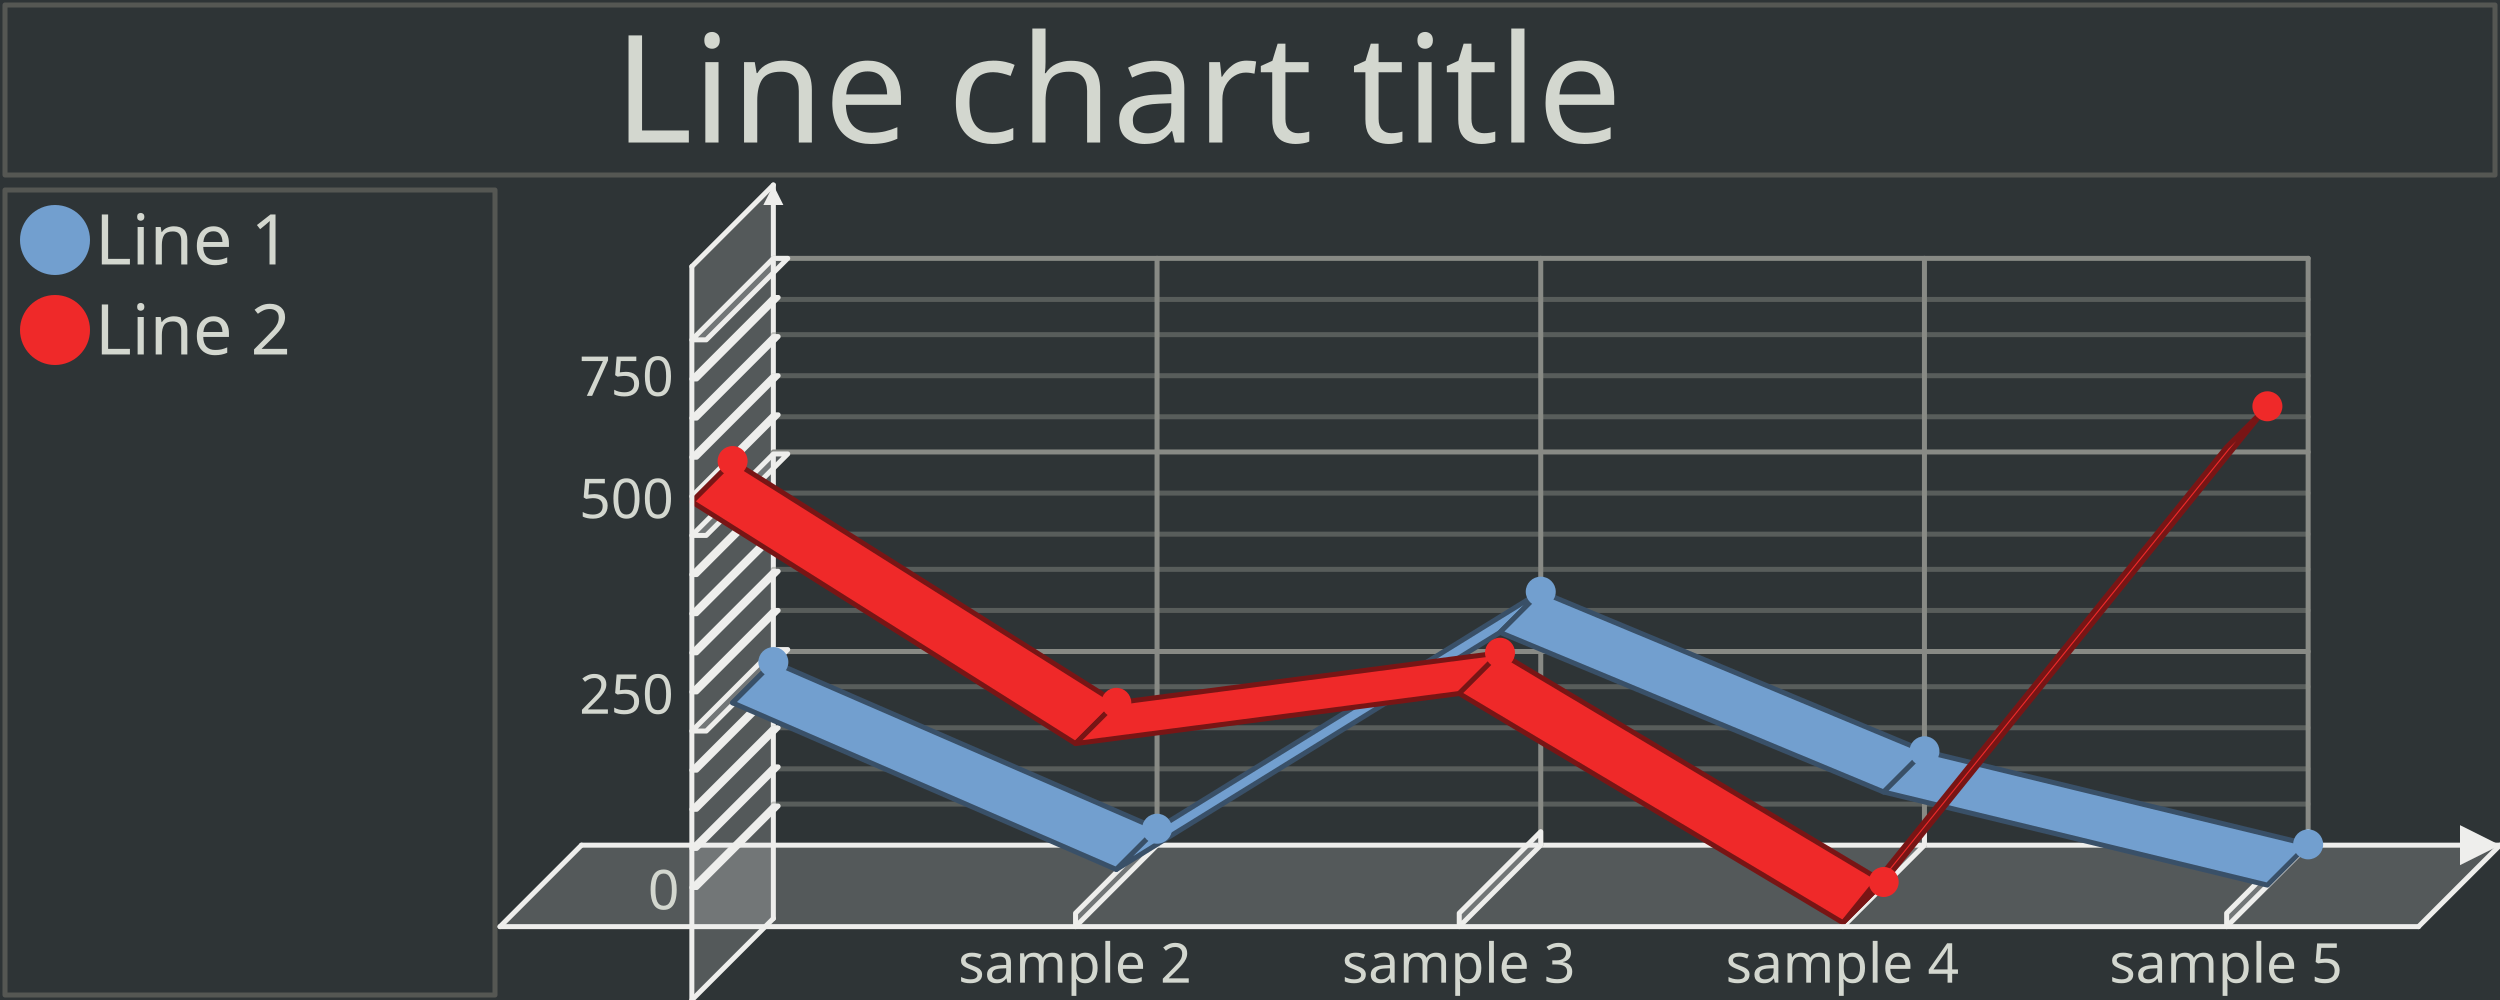
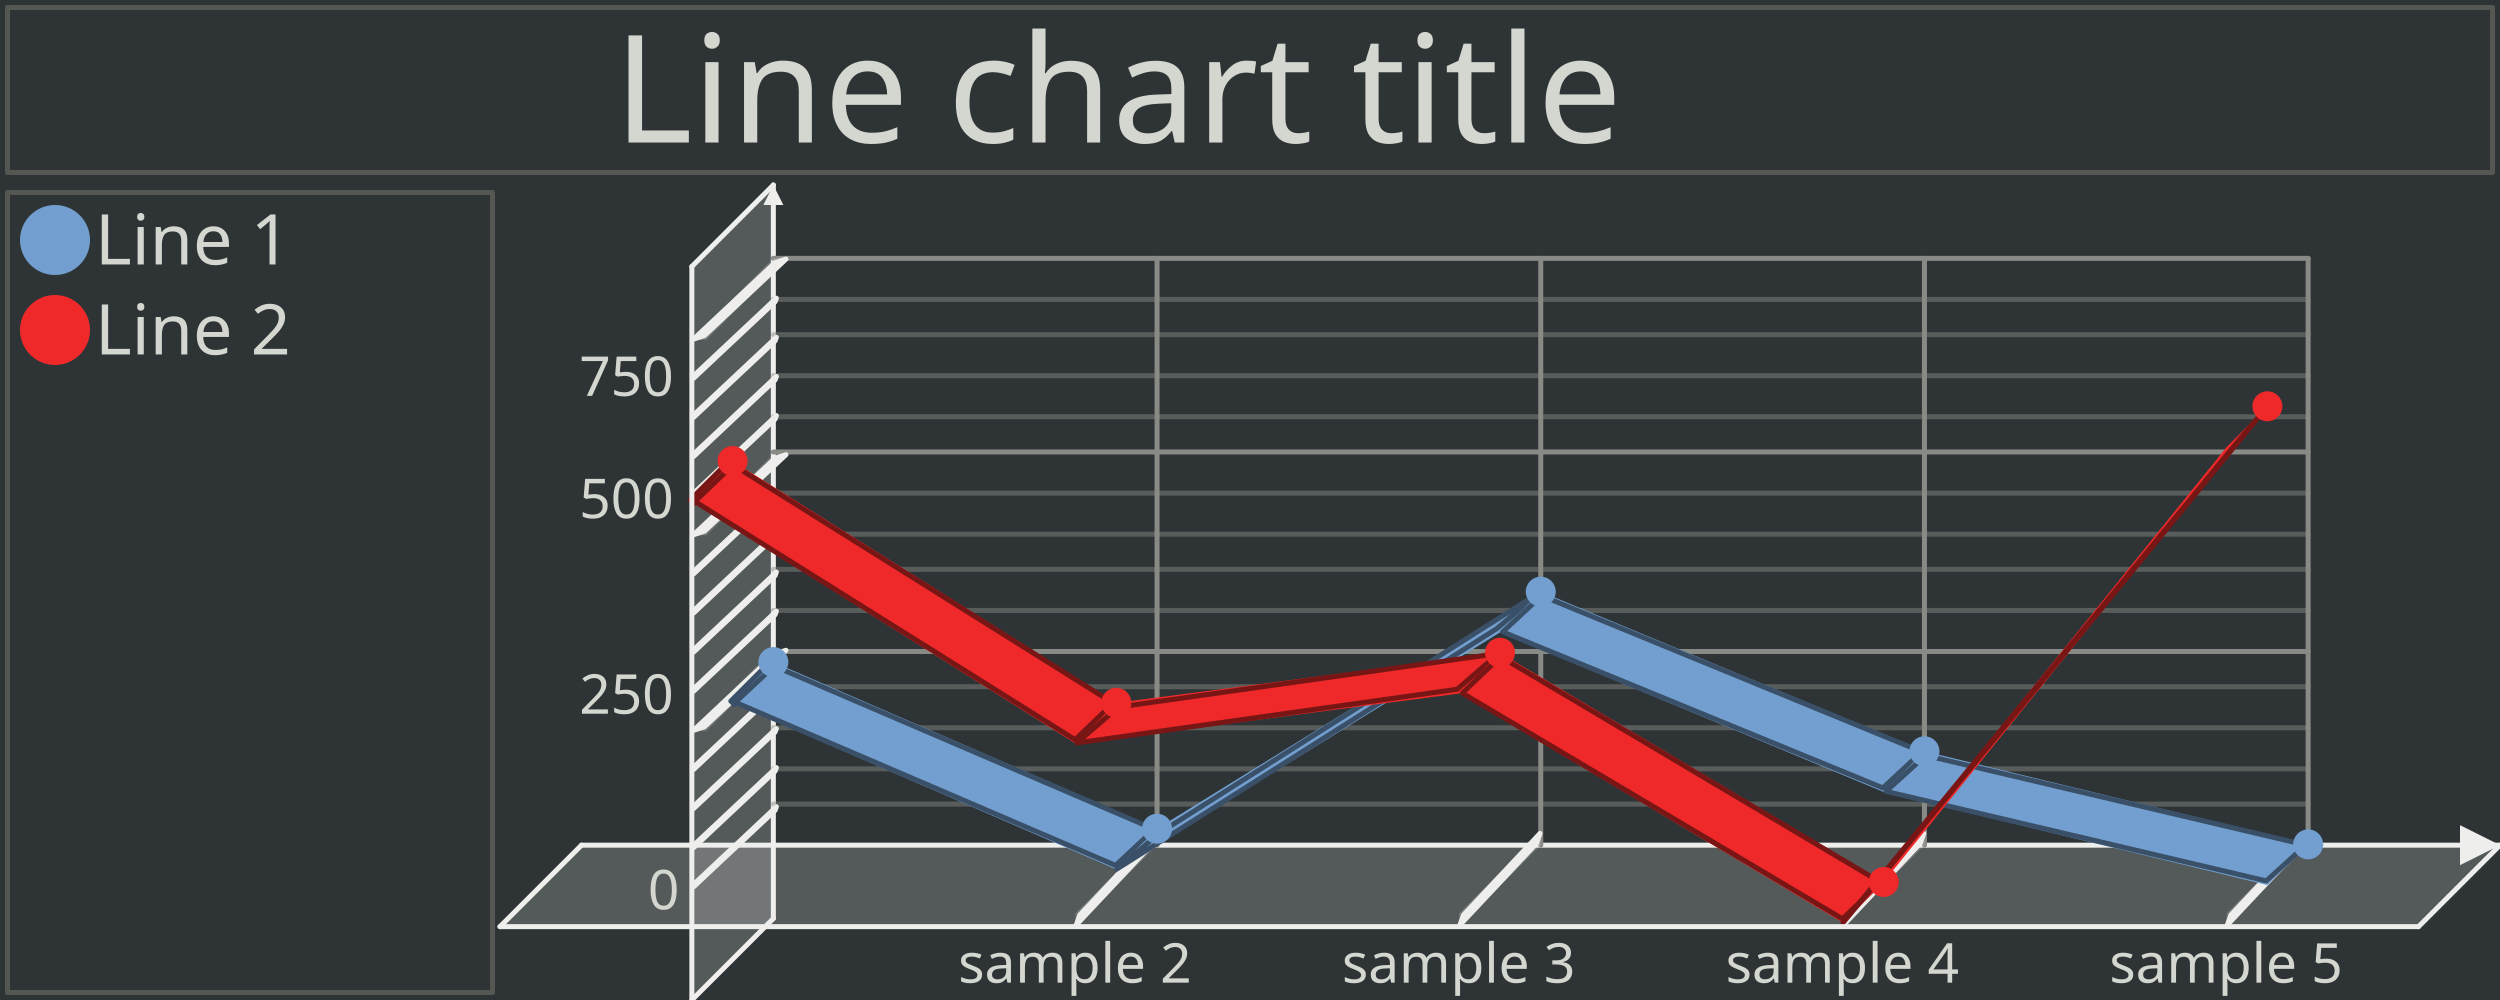
<svg xmlns="http://www.w3.org/2000/svg" width="500" height="200" version="1.0" id="ezcGraph">
  <defs />
  <g id="ezcGraphChart" color-rendering="optimizeQuality" shape-rendering="geometricPrecision" text-rendering="optimizeLegibility">
    <path d=" M 0,200 L 0,0 L 500,0 L 500,200 L 0,200 z " style="fill: #2e3436; fill-opacity: 1.00; stroke: none;" id="ezcGraphPolygon_1" />
    <path d=" M 1,35 L 1,1 L 499,1 L 499,35 L 1,35 z " style="fill: #000000; fill-opacity: 0.00; stroke: none;" id="ezcGraphPolygon_2" />
-     <path d=" M 1,35 L 1,1 L 499,1 L 499,35 L 1,35 z " style="fill: none; stroke: #555753; stroke-width: 1; stroke-opacity: 1.00; stroke-linecap: round; stroke-linejoin: round;" id="ezcGraphPolygon_3" />
+     <path d=" M 1.5,1.5 L 498.5,1.5 L 498.5,34.5 L 1.5,34.5 L 1.5,1.5 z " style="fill: none; stroke: #555753; stroke-width: 1; stroke-opacity: 1.00; stroke-linecap: round; stroke-linejoin: round;" id="ezcGraphPolygon_3" />
    <path d=" M 1,199 L 1,38 L 99,38 L 99,199 L 1,199 z " style="fill: #000000; fill-opacity: 0.00; stroke: none;" id="ezcGraphPolygon_5" />
-     <path d=" M 1,199 L 1,38 L 99,38 L 99,199 L 1,199 z " style="fill: none; stroke: #555753; stroke-width: 1; stroke-opacity: 1.00; stroke-linecap: round; stroke-linejoin: round;" id="ezcGraphPolygon_6" />
+     <path d=" M 1.5,38.5 L 98.5,38.5 L 98.5,198.5 L 1.5,198.5 L 1.5,38.5 z " style="fill: none; stroke: #555753; stroke-width: 1; stroke-opacity: 1.00; stroke-linecap: round; stroke-linejoin: round;" id="ezcGraphPolygon_6" />
    <ellipse cx="11" cy="48" rx="7" ry="7" style="fill: #729fcf; fill-opacity: 1.00; stroke: none;" id="ezcGraphCircle_7" />
    <ellipse cx="11" cy="66" rx="7" ry="7" style="fill: #ef2929; fill-opacity: 1.00; stroke: none;" id="ezcGraphCircle_9" />
    <path d=" M 100,185.33 L 116.3,169.03 L 500,169.03 L 483.7,185.33 L 100,185.33 z " style="fill: #eeeeec; fill-opacity: 0.20; stroke: none;" id="ezcGraphPolygon_11" />
    <path d=" M 116.3,169.03 L 500,169.03" style="fill: none; stroke: #eeeeec; stroke-width: 1; stroke-opacity: 1.00; stroke-linecap: round; stroke-linejoin: round;" id="ezcGraphLine_12" />
    <path d=" M 492,173.03 L 500,169.03 L 492,165.03 L 492,173.03 z " style="fill: #eeeeec; fill-opacity: 1.00; stroke: none;" id="ezcGraphPolygon_13" />
    <path d=" M 138.37,200 L 154.67,183.7 L 154.67,37 L 138.37,53.3 L 138.37,200 z " style="fill: #eeeeec; fill-opacity: 0.20; stroke: none;" id="ezcGraphPolygon_14" />
    <path d=" M 154.67,183.7 L 154.67,37" style="fill: none; stroke: #eeeeec; stroke-width: 1; stroke-opacity: 1.00; stroke-linecap: round; stroke-linejoin: round;" id="ezcGraphLine_15" />
    <path d=" M 152.67,41 L 154.67,37 L 156.67,41 L 152.67,41 z " style="fill: #eeeeec; fill-opacity: 1.00; stroke: none;" id="ezcGraphPolygon_16" />
    <path d=" M 231.41,169.03 L 231.41,51.67" style="fill: none; stroke: #888a85; stroke-width: 1; stroke-opacity: 1.00; stroke-linecap: round; stroke-linejoin: round;" id="ezcGraphLine_17" />
    <path d=" M 215.11,182.63 L 231.41,166.33 L 231.41,169.03 L 215.11,185.33 L 215.11,182.63 z " style="fill: #eeeeec; fill-opacity: 0.20; stroke: none;" id="ezcGraphPolygon_18" />
-     <path d=" M 215.11,182.63 L 231.41,166.33 L 231.41,169.03 L 215.11,185.33 L 215.11,182.63 z " style="fill: none; stroke: #eeeeec; stroke-width: 1; stroke-opacity: 1.00; stroke-linecap: round; stroke-linejoin: round;" id="ezcGraphPolygon_19" />
+     <path d=" M 231.264,166.684 L 230.556,168.676 L 215.256,184.976 L 215.964,182.984 L 231.264,166.684 z " style="fill: none; stroke: #eeeeec; stroke-width: 1; stroke-opacity: 1.00; stroke-linecap: round; stroke-linejoin: round;" id="ezcGraphPolygon_19" />
    <path d=" M 308.15,169.03 L 308.15,51.67" style="fill: none; stroke: #888a85; stroke-width: 1; stroke-opacity: 1.00; stroke-linecap: round; stroke-linejoin: round;" id="ezcGraphLine_21" />
    <path d=" M 291.85,182.63 L 308.15,166.33 L 308.15,169.03 L 291.85,185.33 L 291.85,182.63 z " style="fill: #eeeeec; fill-opacity: 0.20; stroke: none;" id="ezcGraphPolygon_22" />
-     <path d=" M 291.85,182.63 L 308.15,166.33 L 308.15,169.03 L 291.85,185.33 L 291.85,182.63 z " style="fill: none; stroke: #eeeeec; stroke-width: 1; stroke-opacity: 1.00; stroke-linecap: round; stroke-linejoin: round;" id="ezcGraphPolygon_23" />
+     <path d=" M 308.004,166.684 L 307.296,168.676 L 291.996,184.976 L 292.704,182.984 L 308.004,166.684 z " style="fill: none; stroke: #eeeeec; stroke-width: 1; stroke-opacity: 1.00; stroke-linecap: round; stroke-linejoin: round;" id="ezcGraphPolygon_23" />
    <path d=" M 384.89,169.03 L 384.89,51.67" style="fill: none; stroke: #888a85; stroke-width: 1; stroke-opacity: 1.00; stroke-linecap: round; stroke-linejoin: round;" id="ezcGraphLine_25" />
    <path d=" M 368.59,182.63 L 384.89,166.33 L 384.89,169.03 L 368.59,185.33 L 368.59,182.63 z " style="fill: #eeeeec; fill-opacity: 0.20; stroke: none;" id="ezcGraphPolygon_26" />
-     <path d=" M 368.59,182.63 L 384.89,166.33 L 384.89,169.03 L 368.59,185.33 L 368.59,182.63 z " style="fill: none; stroke: #eeeeec; stroke-width: 1; stroke-opacity: 1.00; stroke-linecap: round; stroke-linejoin: round;" id="ezcGraphPolygon_27" />
+     <path d=" M 384.744,166.684 L 384.036,168.676 L 368.736,184.976 L 369.444,182.984 L 384.744,166.684 z " style="fill: none; stroke: #eeeeec; stroke-width: 1; stroke-opacity: 1.00; stroke-linecap: round; stroke-linejoin: round;" id="ezcGraphPolygon_27" />
    <path d=" M 461.63,169.03 L 461.63,51.67" style="fill: none; stroke: #888a85; stroke-width: 1; stroke-opacity: 1.00; stroke-linecap: round; stroke-linejoin: round;" id="ezcGraphLine_29" />
    <path d=" M 445.33,182.63 L 461.63,166.33 L 461.63,169.03 L 445.33,185.33 L 445.33,182.63 z " style="fill: #eeeeec; fill-opacity: 0.20; stroke: none;" id="ezcGraphPolygon_30" />
-     <path d=" M 445.33,182.63 L 461.63,166.33 L 461.63,169.03 L 445.33,185.33 L 445.33,182.63 z " style="fill: none; stroke: #eeeeec; stroke-width: 1; stroke-opacity: 1.00; stroke-linecap: round; stroke-linejoin: round;" id="ezcGraphPolygon_31" />
+     <path d=" M 461.484,166.684 L 460.776,168.676 L 445.476,184.976 L 446.184,182.984 L 461.484,166.684 z " style="fill: none; stroke: #eeeeec; stroke-width: 1; stroke-opacity: 1.00; stroke-linecap: round; stroke-linejoin: round;" id="ezcGraphPolygon_31" />
    <path d=" M 461.63,160.815 L 154.67,160.815" style="fill: none; stroke: #888a85; stroke-width: 1; stroke-opacity: 0.47; stroke-linecap: round; stroke-linejoin: round;" id="ezcGraphLine_34" />
    <path d=" M 138.37,177.506 L 154.67,161.206 L 155.629,161.206 L 139.329,177.506 L 138.37,177.506 z " style="fill: #eeeeec; fill-opacity: 0.20; stroke: none;" id="ezcGraphPolygon_35" />
-     <path d=" M 138.37,177.506 L 154.67,161.206 L 155.629,161.206 L 139.329,177.506 L 138.37,177.506 z " style="fill: none; stroke: #eeeeec; stroke-width: 1; stroke-opacity: 1.00; stroke-linecap: round; stroke-linejoin: round;" id="ezcGraphPolygon_36" />
+     <path d=" M 155.024,162.06 L 155.276,161.352 L 138.976,176.652 L 138.724,177.36 L 155.024,162.06 z " style="fill: none; stroke: #eeeeec; stroke-width: 1; stroke-opacity: 1.00; stroke-linecap: round; stroke-linejoin: round;" id="ezcGraphPolygon_36" />
    <path d=" M 461.63,153.773 L 154.67,153.773" style="fill: none; stroke: #888a85; stroke-width: 1; stroke-opacity: 0.47; stroke-linecap: round; stroke-linejoin: round;" id="ezcGraphLine_37" />
    <path d=" M 138.37,169.682 L 154.67,153.382 L 155.629,153.382 L 139.329,169.682 L 138.37,169.682 z " style="fill: #eeeeec; fill-opacity: 0.20; stroke: none;" id="ezcGraphPolygon_38" />
-     <path d=" M 138.37,169.682 L 154.67,153.382 L 155.629,153.382 L 139.329,169.682 L 138.37,169.682 z " style="fill: none; stroke: #eeeeec; stroke-width: 1; stroke-opacity: 1.00; stroke-linecap: round; stroke-linejoin: round;" id="ezcGraphPolygon_39" />
+     <path d=" M 155.024,154.236 L 155.276,153.528 L 138.976,168.828 L 138.724,169.536 L 155.024,154.236 z " style="fill: none; stroke: #eeeeec; stroke-width: 1; stroke-opacity: 1.00; stroke-linecap: round; stroke-linejoin: round;" id="ezcGraphPolygon_39" />
    <path d=" M 461.63,145.558 L 154.67,145.558" style="fill: none; stroke: #888a85; stroke-width: 1; stroke-opacity: 0.47; stroke-linecap: round; stroke-linejoin: round;" id="ezcGraphLine_40" />
    <path d=" M 138.37,161.858 L 154.67,145.558 L 155.629,145.558 L 139.329,161.858 L 138.37,161.858 z " style="fill: #eeeeec; fill-opacity: 0.20; stroke: none;" id="ezcGraphPolygon_41" />
-     <path d=" M 138.37,161.858 L 154.67,145.558 L 155.629,145.558 L 139.329,161.858 L 138.37,161.858 z " style="fill: none; stroke: #eeeeec; stroke-width: 1; stroke-opacity: 1.00; stroke-linecap: round; stroke-linejoin: round;" id="ezcGraphPolygon_42" />
+     <path d=" M 155.024,146.412 L 155.276,145.704 L 138.976,161.004 L 138.724,161.712 L 155.024,146.412 z " style="fill: none; stroke: #eeeeec; stroke-width: 1; stroke-opacity: 1.00; stroke-linecap: round; stroke-linejoin: round;" id="ezcGraphPolygon_42" />
    <path d=" M 461.63,137.343 L 154.67,137.343" style="fill: none; stroke: #888a85; stroke-width: 1; stroke-opacity: 0.47; stroke-linecap: round; stroke-linejoin: round;" id="ezcGraphLine_43" />
    <path d=" M 138.37,154.034 L 154.67,137.734 L 155.629,137.734 L 139.329,154.034 L 138.37,154.034 z " style="fill: #eeeeec; fill-opacity: 0.20; stroke: none;" id="ezcGraphPolygon_44" />
-     <path d=" M 138.37,154.034 L 154.67,137.734 L 155.629,137.734 L 139.329,154.034 L 138.37,154.034 z " style="fill: none; stroke: #eeeeec; stroke-width: 1; stroke-opacity: 1.00; stroke-linecap: round; stroke-linejoin: round;" id="ezcGraphPolygon_45" />
+     <path d=" M 155.024,138.588 L 155.276,137.88 L 138.976,153.18 L 138.724,153.888 L 155.024,138.588 z " style="fill: none; stroke: #eeeeec; stroke-width: 1; stroke-opacity: 1.00; stroke-linecap: round; stroke-linejoin: round;" id="ezcGraphPolygon_45" />
    <path d=" M 461.63,130.301 L 154.67,130.301" style="fill: none; stroke: #888a85; stroke-width: 1; stroke-opacity: 1.00; stroke-linecap: round; stroke-linejoin: round;" id="ezcGraphLine_46" />
    <path d=" M 138.37,146.21 L 154.67,129.91 L 157.548,129.91 L 141.248,146.21 L 138.37,146.21 z " style="fill: #eeeeec; fill-opacity: 0.20; stroke: none;" id="ezcGraphPolygon_47" />
-     <path d=" M 138.37,146.21 L 154.67,129.91 L 157.548,129.91 L 141.248,146.21 L 138.37,146.21 z " style="fill: none; stroke: #eeeeec; stroke-width: 1; stroke-opacity: 1.00; stroke-linecap: round; stroke-linejoin: round;" id="ezcGraphPolygon_48" />
+     <path d=" M 155.024,130.764 L 157.194,130.056 L 140.894,145.356 L 138.724,146.064 L 155.024,130.764 z " style="fill: none; stroke: #eeeeec; stroke-width: 1; stroke-opacity: 1.00; stroke-linecap: round; stroke-linejoin: round;" id="ezcGraphPolygon_48" />
    <path d=" M 461.63,122.086 L 154.67,122.086" style="fill: none; stroke: #888a85; stroke-width: 1; stroke-opacity: 0.47; stroke-linecap: round; stroke-linejoin: round;" id="ezcGraphLine_50" />
    <path d=" M 138.37,138.386 L 154.67,122.086 L 155.629,122.086 L 139.329,138.386 L 138.37,138.386 z " style="fill: #eeeeec; fill-opacity: 0.20; stroke: none;" id="ezcGraphPolygon_51" />
-     <path d=" M 138.37,138.386 L 154.67,122.086 L 155.629,122.086 L 139.329,138.386 L 138.37,138.386 z " style="fill: none; stroke: #eeeeec; stroke-width: 1; stroke-opacity: 1.00; stroke-linecap: round; stroke-linejoin: round;" id="ezcGraphPolygon_52" />
+     <path d=" M 155.024,122.94 L 155.276,122.232 L 138.976,137.532 L 138.724,138.24 L 155.024,122.94 z " style="fill: none; stroke: #eeeeec; stroke-width: 1; stroke-opacity: 1.00; stroke-linecap: round; stroke-linejoin: round;" id="ezcGraphPolygon_52" />
    <path d=" M 461.63,113.871 L 154.67,113.871" style="fill: none; stroke: #888a85; stroke-width: 1; stroke-opacity: 0.47; stroke-linecap: round; stroke-linejoin: round;" id="ezcGraphLine_53" />
    <path d=" M 138.37,130.562 L 154.67,114.262 L 155.629,114.262 L 139.329,130.562 L 138.37,130.562 z " style="fill: #eeeeec; fill-opacity: 0.20; stroke: none;" id="ezcGraphPolygon_54" />
-     <path d=" M 138.37,130.562 L 154.67,114.262 L 155.629,114.262 L 139.329,130.562 L 138.37,130.562 z " style="fill: none; stroke: #eeeeec; stroke-width: 1; stroke-opacity: 1.00; stroke-linecap: round; stroke-linejoin: round;" id="ezcGraphPolygon_55" />
+     <path d=" M 155.024,115.116 L 155.276,114.408 L 138.976,129.708 L 138.724,130.416 L 155.024,115.116 z " style="fill: none; stroke: #eeeeec; stroke-width: 1; stroke-opacity: 1.00; stroke-linecap: round; stroke-linejoin: round;" id="ezcGraphPolygon_55" />
    <path d=" M 461.63,106.829 L 154.67,106.829" style="fill: none; stroke: #888a85; stroke-width: 1; stroke-opacity: 0.47; stroke-linecap: round; stroke-linejoin: round;" id="ezcGraphLine_56" />
    <path d=" M 138.37,122.738 L 154.67,106.438 L 155.629,106.438 L 139.329,122.738 L 138.37,122.738 z " style="fill: #eeeeec; fill-opacity: 0.20; stroke: none;" id="ezcGraphPolygon_57" />
-     <path d=" M 138.37,122.738 L 154.67,106.438 L 155.629,106.438 L 139.329,122.738 L 138.37,122.738 z " style="fill: none; stroke: #eeeeec; stroke-width: 1; stroke-opacity: 1.00; stroke-linecap: round; stroke-linejoin: round;" id="ezcGraphPolygon_58" />
+     <path d=" M 155.024,107.292 L 155.276,106.584 L 138.976,121.884 L 138.724,122.592 L 155.024,107.292 z " style="fill: none; stroke: #eeeeec; stroke-width: 1; stroke-opacity: 1.00; stroke-linecap: round; stroke-linejoin: round;" id="ezcGraphPolygon_58" />
    <path d=" M 461.63,98.614 L 154.67,98.614" style="fill: none; stroke: #888a85; stroke-width: 1; stroke-opacity: 0.47; stroke-linecap: round; stroke-linejoin: round;" id="ezcGraphLine_59" />
    <path d=" M 138.37,114.914 L 154.67,98.614 L 155.629,98.614 L 139.329,114.914 L 138.37,114.914 z " style="fill: #eeeeec; fill-opacity: 0.20; stroke: none;" id="ezcGraphPolygon_60" />
-     <path d=" M 138.37,114.914 L 154.67,98.614 L 155.629,98.614 L 139.329,114.914 L 138.37,114.914 z " style="fill: none; stroke: #eeeeec; stroke-width: 1; stroke-opacity: 1.00; stroke-linecap: round; stroke-linejoin: round;" id="ezcGraphPolygon_61" />
+     <path d=" M 155.024,99.468 L 155.276,98.76 L 138.976,114.06 L 138.724,114.768 L 155.024,99.468 z " style="fill: none; stroke: #eeeeec; stroke-width: 1; stroke-opacity: 1.00; stroke-linecap: round; stroke-linejoin: round;" id="ezcGraphPolygon_61" />
    <path d=" M 461.63,90.399 L 154.67,90.399" style="fill: none; stroke: #888a85; stroke-width: 1; stroke-opacity: 1.00; stroke-linecap: round; stroke-linejoin: round;" id="ezcGraphLine_62" />
    <path d=" M 138.37,107.09 L 154.67,90.79 L 157.548,90.79 L 141.248,107.09 L 138.37,107.09 z " style="fill: #eeeeec; fill-opacity: 0.20; stroke: none;" id="ezcGraphPolygon_63" />
-     <path d=" M 138.37,107.09 L 154.67,90.79 L 157.548,90.79 L 141.248,107.09 L 138.37,107.09 z " style="fill: none; stroke: #eeeeec; stroke-width: 1; stroke-opacity: 1.00; stroke-linecap: round; stroke-linejoin: round;" id="ezcGraphPolygon_64" />
+     <path d=" M 155.024,91.644 L 157.194,90.936 L 140.894,106.236 L 138.724,106.944 L 155.024,91.644 z " style="fill: none; stroke: #eeeeec; stroke-width: 1; stroke-opacity: 1.00; stroke-linecap: round; stroke-linejoin: round;" id="ezcGraphPolygon_64" />
    <path d=" M 461.63,83.357 L 154.67,83.357" style="fill: none; stroke: #888a85; stroke-width: 1; stroke-opacity: 0.47; stroke-linecap: round; stroke-linejoin: round;" id="ezcGraphLine_66" />
    <path d=" M 138.37,99.266 L 154.67,82.966 L 155.629,82.966 L 139.329,99.266 L 138.37,99.266 z " style="fill: #eeeeec; fill-opacity: 0.20; stroke: none;" id="ezcGraphPolygon_67" />
-     <path d=" M 138.37,99.266 L 154.67,82.966 L 155.629,82.966 L 139.329,99.266 L 138.37,99.266 z " style="fill: none; stroke: #eeeeec; stroke-width: 1; stroke-opacity: 1.00; stroke-linecap: round; stroke-linejoin: round;" id="ezcGraphPolygon_68" />
+     <path d=" M 155.024,83.82 L 155.276,83.112 L 138.976,98.412 L 138.724,99.12 L 155.024,83.82 z " style="fill: none; stroke: #eeeeec; stroke-width: 1; stroke-opacity: 1.00; stroke-linecap: round; stroke-linejoin: round;" id="ezcGraphPolygon_68" />
    <path d=" M 461.63,75.142 L 154.67,75.142" style="fill: none; stroke: #888a85; stroke-width: 1; stroke-opacity: 0.47; stroke-linecap: round; stroke-linejoin: round;" id="ezcGraphLine_69" />
    <path d=" M 138.37,91.442 L 154.67,75.142 L 155.629,75.142 L 139.329,91.442 L 138.37,91.442 z " style="fill: #eeeeec; fill-opacity: 0.20; stroke: none;" id="ezcGraphPolygon_70" />
-     <path d=" M 138.37,91.442 L 154.67,75.142 L 155.629,75.142 L 139.329,91.442 L 138.37,91.442 z " style="fill: none; stroke: #eeeeec; stroke-width: 1; stroke-opacity: 1.00; stroke-linecap: round; stroke-linejoin: round;" id="ezcGraphPolygon_71" />
+     <path d=" M 155.024,75.996 L 155.276,75.288 L 138.976,90.588 L 138.724,91.296 L 155.024,75.996 z " style="fill: none; stroke: #eeeeec; stroke-width: 1; stroke-opacity: 1.00; stroke-linecap: round; stroke-linejoin: round;" id="ezcGraphPolygon_71" />
    <path d=" M 461.63,66.927 L 154.67,66.927" style="fill: none; stroke: #888a85; stroke-width: 1; stroke-opacity: 0.47; stroke-linecap: round; stroke-linejoin: round;" id="ezcGraphLine_72" />
    <path d=" M 138.37,83.618 L 154.67,67.318 L 155.629,67.318 L 139.329,83.618 L 138.37,83.618 z " style="fill: #eeeeec; fill-opacity: 0.20; stroke: none;" id="ezcGraphPolygon_73" />
-     <path d=" M 138.37,83.618 L 154.67,67.318 L 155.629,67.318 L 139.329,83.618 L 138.37,83.618 z " style="fill: none; stroke: #eeeeec; stroke-width: 1; stroke-opacity: 1.00; stroke-linecap: round; stroke-linejoin: round;" id="ezcGraphPolygon_74" />
+     <path d=" M 155.024,68.172 L 155.276,67.464 L 138.976,82.764 L 138.724,83.472 L 155.024,68.172 z " style="fill: none; stroke: #eeeeec; stroke-width: 1; stroke-opacity: 1.00; stroke-linecap: round; stroke-linejoin: round;" id="ezcGraphPolygon_74" />
    <path d=" M 461.63,59.885 L 154.67,59.885" style="fill: none; stroke: #888a85; stroke-width: 1; stroke-opacity: 0.47; stroke-linecap: round; stroke-linejoin: round;" id="ezcGraphLine_75" />
    <path d=" M 138.37,75.794 L 154.67,59.494 L 155.629,59.494 L 139.329,75.794 L 138.37,75.794 z " style="fill: #eeeeec; fill-opacity: 0.20; stroke: none;" id="ezcGraphPolygon_76" />
-     <path d=" M 138.37,75.794 L 154.67,59.494 L 155.629,59.494 L 139.329,75.794 L 138.37,75.794 z " style="fill: none; stroke: #eeeeec; stroke-width: 1; stroke-opacity: 1.00; stroke-linecap: round; stroke-linejoin: round;" id="ezcGraphPolygon_77" />
+     <path d=" M 155.024,60.348 L 155.276,59.64 L 138.976,74.94 L 138.724,75.648 L 155.024,60.348 z " style="fill: none; stroke: #eeeeec; stroke-width: 1; stroke-opacity: 1.00; stroke-linecap: round; stroke-linejoin: round;" id="ezcGraphPolygon_77" />
    <path d=" M 461.63,51.67 L 154.67,51.67" style="fill: none; stroke: #888a85; stroke-width: 1; stroke-opacity: 1.00; stroke-linecap: round; stroke-linejoin: round;" id="ezcGraphLine_78" />
    <path d=" M 138.37,67.97 L 154.67,51.67 L 157.548,51.67 L 141.248,67.97 L 138.37,67.97 z " style="fill: #eeeeec; fill-opacity: 0.20; stroke: none;" id="ezcGraphPolygon_79" />
-     <path d=" M 138.37,67.97 L 154.67,51.67 L 157.548,51.67 L 141.248,67.97 L 138.37,67.97 z " style="fill: none; stroke: #eeeeec; stroke-width: 1; stroke-opacity: 1.00; stroke-linecap: round; stroke-linejoin: round;" id="ezcGraphPolygon_80" />
+     <path d=" M 155.024,52.524 L 157.194,51.816 L 140.894,67.116 L 138.724,67.824 L 155.024,52.524 z " style="fill: none; stroke: #eeeeec; stroke-width: 1; stroke-opacity: 1.00; stroke-linecap: round; stroke-linejoin: round;" id="ezcGraphPolygon_80" />
    <path d=" M 154.67,132.414 L 146.52,140.564 L 146.52,140.564 L 154.67,132.414 L 154.67,132.414 z " style="fill: #729fcf; fill-opacity: 1.00; stroke: none;" id="ezcGraphPolygon_82" />
-     <path d=" M 154.67,132.414 L 146.52,140.564 L 146.52,140.564 L 154.67,132.414 L 154.67,132.414 z " style="fill: none; stroke: #395068; stroke-width: 1; stroke-opacity: 1.00; stroke-linecap: round; stroke-linejoin: round;" id="ezcGraphPolygon_83" />
+     <path d=" M 146.166,140.21 L 146.874,140.917 L 155.024,132.767 L 154.316,132.06 L 146.166,140.21 z " style="fill: none; stroke: #395068; stroke-width: 1; stroke-opacity: 1.00; stroke-linecap: round; stroke-linejoin: round;" id="ezcGraphPolygon_83" />
    <path d=" M 154.67,132.414 L 146.52,140.564 L 223.26,173.894 L 231.41,165.744 L 154.67,132.414 z " style="fill: #729fcf; fill-opacity: 1.00; stroke: none;" id="ezcGraphPolygon_84" />
-     <path d=" M 154.67,132.414 L 146.52,140.564 L 223.26,173.894 L 231.41,165.744 L 154.67,132.414 z " style="fill: none; stroke: #395068; stroke-width: 1; stroke-opacity: 1.00; stroke-linecap: round; stroke-linejoin: round;" id="ezcGraphPolygon_85" />
+     <path d=" M 147.073,140.459 L 223.106,173.082 L 230.857,165.849 L 154.824,133.226 L 147.073,140.459 z " style="fill: none; stroke: #395068; stroke-width: 1; stroke-opacity: 1.00; stroke-linecap: round; stroke-linejoin: round;" id="ezcGraphPolygon_85" />
    <path d=" M 231.41,165.744 L 223.26,173.894 L 300,126.481 L 308.15,118.331 L 231.41,165.744 z " style="fill: #729fcf; fill-opacity: 1.00; stroke: none;" id="ezcGraphPolygon_86" />
-     <path d=" M 231.41,165.744 L 223.26,173.894 L 300,126.481 L 308.15,118.331 L 231.41,165.744 z " style="fill: none; stroke: #395068; stroke-width: 1; stroke-opacity: 1.00; stroke-linecap: round; stroke-linejoin: round;" id="ezcGraphPolygon_87" />
+     <path d=" M 223.351,173.822 L 299.384,125.702 L 308.059,118.402 L 232.026,166.523 L 223.351,173.822 z " style="fill: none; stroke: #395068; stroke-width: 1; stroke-opacity: 1.00; stroke-linecap: round; stroke-linejoin: round;" id="ezcGraphPolygon_87" />
    <path d=" M 308.15,118.331 L 300,126.481 L 376.74,158.402 L 384.89,150.252 L 308.15,118.331 z " style="fill: #729fcf; fill-opacity: 1.00; stroke: none;" id="ezcGraphPolygon_88" />
-     <path d=" M 308.15,118.331 L 300,126.481 L 376.74,158.402 L 384.89,150.252 L 308.15,118.331 z " style="fill: none; stroke: #395068; stroke-width: 1; stroke-opacity: 1.00; stroke-linecap: round; stroke-linejoin: round;" id="ezcGraphPolygon_89" />
+     <path d=" M 300.546,126.372 L 376.579,157.587 L 384.344,150.361 L 308.312,119.146 L 300.546,126.372 z " style="fill: none; stroke: #395068; stroke-width: 1; stroke-opacity: 1.00; stroke-linecap: round; stroke-linejoin: round;" id="ezcGraphPolygon_89" />
    <path d=" M 384.89,150.252 L 376.74,158.402 L 453.48,177.024 L 461.63,168.874 L 384.89,150.252 z " style="fill: #729fcf; fill-opacity: 1.00; stroke: none;" id="ezcGraphPolygon_90" />
-     <path d=" M 384.89,150.252 L 376.74,158.402 L 453.48,177.024 L 461.63,168.874 L 384.89,150.252 z " style="fill: none; stroke: #395068; stroke-width: 1; stroke-opacity: 1.00; stroke-linecap: round; stroke-linejoin: round;" id="ezcGraphPolygon_91" />
+     <path d=" M 377.212,158.27 L 453.244,176.184 L 461.159,169.006 L 385.126,151.092 L 377.212,158.27 z " style="fill: none; stroke: #395068; stroke-width: 1; stroke-opacity: 1.00; stroke-linecap: round; stroke-linejoin: round;" id="ezcGraphPolygon_91" />
    <path d=" M 146.52,92.211 L 138.37,100.361 L 138.37,100.361 L 146.52,92.211 L 146.52,92.211 z " style="fill: #ef2929; fill-opacity: 1.00; stroke: none;" id="ezcGraphPolygon_92" />
-     <path d=" M 146.52,92.211 L 138.37,100.361 L 138.37,100.361 L 146.52,92.211 L 146.52,92.211 z " style="fill: none; stroke: #781515; stroke-width: 1; stroke-opacity: 1.00; stroke-linecap: round; stroke-linejoin: round;" id="ezcGraphPolygon_93" />
+     <path d=" M 138.016,100.008 L 138.724,100.715 L 146.874,92.565 L 146.166,91.858 L 138.016,100.008 z " style="fill: none; stroke: #781515; stroke-width: 1; stroke-opacity: 1.00; stroke-linecap: round; stroke-linejoin: round;" id="ezcGraphPolygon_93" />
    <path d=" M 146.52,92.211 L 138.37,100.361 L 215.11,148.714 L 223.26,140.564 L 146.52,92.211 z " style="fill: #ef2929; fill-opacity: 1.00; stroke: none;" id="ezcGraphPolygon_94" />
-     <path d=" M 146.52,92.211 L 138.37,100.361 L 215.11,148.714 L 223.26,140.564 L 146.52,92.211 z " style="fill: none; stroke: #781515; stroke-width: 1; stroke-opacity: 1.00; stroke-linecap: round; stroke-linejoin: round;" id="ezcGraphPolygon_95" />
+     <path d=" M 138.99,100.292 L 215.023,147.937 L 222.64,140.633 L 146.607,92.988 L 138.99,100.292 z " style="fill: none; stroke: #781515; stroke-width: 1; stroke-opacity: 1.00; stroke-linecap: round; stroke-linejoin: round;" id="ezcGraphPolygon_95" />
    <path d=" M 223.26,140.564 L 215.11,148.714 L 291.85,138.699 L 300,130.549 L 223.26,140.564 z " style="fill: #ef2929; fill-opacity: 1.00; stroke: none;" id="ezcGraphPolygon_96" />
-     <path d=" M 223.26,140.564 L 215.11,148.714 L 291.85,138.699 L 300,130.549 L 223.26,140.564 z " style="fill: none; stroke: #781515; stroke-width: 1; stroke-opacity: 1.00; stroke-linecap: round; stroke-linejoin: round;" id="ezcGraphPolygon_97" />
+     <path d=" M 215.399,148.571 L 291.432,137.85 L 299.711,130.691 L 223.678,141.413 L 215.399,148.571 z " style="fill: none; stroke: #781515; stroke-width: 1; stroke-opacity: 1.00; stroke-linecap: round; stroke-linejoin: round;" id="ezcGraphPolygon_97" />
    <path d=" M 300,130.549 L 291.85,138.699 L 368.59,184.548 L 376.74,176.398 L 300,130.549 z " style="fill: #ef2929; fill-opacity: 1.00; stroke: none;" id="ezcGraphPolygon_98" />
-     <path d=" M 300,130.549 L 291.85,138.699 L 368.59,184.548 L 376.74,176.398 L 300,130.549 z " style="fill: none; stroke: #781515; stroke-width: 1; stroke-opacity: 1.00; stroke-linecap: round; stroke-linejoin: round;" id="ezcGraphPolygon_99" />
+     <path d=" M 292.46,138.623 L 368.493,183.765 L 376.13,176.473 L 300.097,131.332 L 292.46,138.623 z " style="fill: none; stroke: #781515; stroke-width: 1; stroke-opacity: 1.00; stroke-linecap: round; stroke-linejoin: round;" id="ezcGraphPolygon_99" />
    <path d=" M 376.74,176.398 L 368.59,184.548 L 445.33,89.408 L 453.48,81.258 L 376.74,176.398 z " style="fill: #ef2929; fill-opacity: 1.00; stroke: none;" id="ezcGraphPolygon_100" />
-     <path d=" M 376.74,176.398 L 368.59,184.548 L 445.33,89.408 L 453.48,81.258 L 376.74,176.398 z " style="fill: none; stroke: #781515; stroke-width: 1; stroke-opacity: 1.00; stroke-linecap: round; stroke-linejoin: round;" id="ezcGraphPolygon_101" />
+     <path d=" M 368.626,184.508 L 446.073,90.075 L 453.444,81.297 L 375.997,175.73 L 368.626,184.508 z " style="fill: none; stroke: #781515; stroke-width: 1; stroke-opacity: 1.00; stroke-linecap: round; stroke-linejoin: round;" id="ezcGraphPolygon_101" />
    <ellipse cx="154.67" cy="132.414" rx="3" ry="3" style="fill: #729fcf; fill-opacity: 1.00; stroke: none;" id="ezcGraphCircle_102" />
    <ellipse cx="231.41" cy="165.744" rx="3" ry="3" style="fill: #729fcf; fill-opacity: 1.00; stroke: none;" id="ezcGraphCircle_103" />
    <ellipse cx="308.15" cy="118.331" rx="3" ry="3" style="fill: #729fcf; fill-opacity: 1.00; stroke: none;" id="ezcGraphCircle_104" />
    <ellipse cx="384.89" cy="150.252" rx="3" ry="3" style="fill: #729fcf; fill-opacity: 1.00; stroke: none;" id="ezcGraphCircle_105" />
    <ellipse cx="461.63" cy="168.874" rx="3" ry="3" style="fill: #729fcf; fill-opacity: 1.00; stroke: none;" id="ezcGraphCircle_106" />
    <ellipse cx="146.52" cy="92.211" rx="3" ry="3" style="fill: #ef2929; fill-opacity: 1.00; stroke: none;" id="ezcGraphCircle_107" />
    <ellipse cx="223.26" cy="140.564" rx="3" ry="3" style="fill: #ef2929; fill-opacity: 1.00; stroke: none;" id="ezcGraphCircle_108" />
    <ellipse cx="300" cy="130.549" rx="3" ry="3" style="fill: #ef2929; fill-opacity: 1.00; stroke: none;" id="ezcGraphCircle_109" />
    <ellipse cx="376.74" cy="176.398" rx="3" ry="3" style="fill: #ef2929; fill-opacity: 1.00; stroke: none;" id="ezcGraphCircle_110" />
    <ellipse cx="453.48" cy="81.258" rx="3" ry="3" style="fill: #ef2929; fill-opacity: 1.00; stroke: none;" id="ezcGraphCircle_111" />
    <path d=" M 500,169.03 L 483.7,185.33" style="fill: none; stroke: #eeeeec; stroke-width: 1; stroke-opacity: 1.00; stroke-linecap: round; stroke-linejoin: round;" id="ezcGraphLine_112" />
    <path d=" M 483.7,185.33 L 100,185.33" style="fill: none; stroke: #eeeeec; stroke-width: 1; stroke-opacity: 1.00; stroke-linecap: round; stroke-linejoin: round;" id="ezcGraphLine_113" />
    <path d=" M 100,185.33 L 116.3,169.03" style="fill: none; stroke: #eeeeec; stroke-width: 1; stroke-opacity: 1.00; stroke-linecap: round; stroke-linejoin: round;" id="ezcGraphLine_114" />
    <path d=" M 154.67,37 L 138.37,53.3" style="fill: none; stroke: #eeeeec; stroke-width: 1; stroke-opacity: 1.00; stroke-linecap: round; stroke-linejoin: round;" id="ezcGraphLine_115" />
    <path d=" M 138.37,53.3 L 138.37,200" style="fill: none; stroke: #eeeeec; stroke-width: 1; stroke-opacity: 1.00; stroke-linecap: round; stroke-linejoin: round;" id="ezcGraphLine_116" />
    <path d=" M 138.37,200 L 154.67,183.7" style="fill: none; stroke: #eeeeec; stroke-width: 1; stroke-opacity: 1.00; stroke-linecap: round; stroke-linejoin: round;" id="ezcGraphLine_117" />
    <g id="ezcGraphTextBox_4">
      <path d=" M 122.3,34 L 122.3,2.5 L 378.2,2.5 L 378.2,34 L 122.3,34 z " style="fill: #ffffff; fill-opacity: 0.00; stroke: none;" id="ezcGraphPolygon_118" />
      <text id="ezcGraphTextBox_4_text" x="122.8" text-length="254.4px" y="28.5" style="font-size: 30px; font-family: sans-serif; fill: #d3d7cf; fill-opacity: 1.00; stroke: none;">Line chart title</text>
    </g>
    <g id="ezcGraphTextBox_8">
      <path d=" M 18.5,56 L 18.5,40.5 L 64.52,40.5 L 64.52,56 L 18.5,56 z " style="fill: #ffffff; fill-opacity: 0.00; stroke: none;" id="ezcGraphPolygon_119" />
      <text id="ezcGraphTextBox_8_text" x="19" text-length="44.52px" y="52.9" style="font-size: 14px; font-family: sans-serif; fill: #d3d7cf; fill-opacity: 1.00; stroke: none;">Line 1</text>
    </g>
    <g id="ezcGraphTextBox_10">
      <path d=" M 18.5,74 L 18.5,58.5 L 64.52,58.5 L 64.52,74 L 18.5,74 z " style="fill: #ffffff; fill-opacity: 0.00; stroke: none;" id="ezcGraphPolygon_120" />
      <text id="ezcGraphTextBox_10_text" x="19" text-length="44.52px" y="70.9" style="font-size: 14px; font-family: sans-serif; fill: #d3d7cf; fill-opacity: 1.00; stroke: none;">Line 2</text>
    </g>
    <g id="ezcGraphTextBox_20">
      <path d=" M 191.142,199.2 L 191.142,186.63 L 239.578,186.63 L 239.578,199.2 L 191.142,199.2 z " style="fill: #ffffff; fill-opacity: 0.00; stroke: none;" id="ezcGraphPolygon_121" />
      <text id="ezcGraphTextBox_20_text" x="191.642" text-length="46.937px" y="196.54" style="font-size: 11px; font-family: sans-serif; fill: #d3d7cf; fill-opacity: 1.00; stroke: none;">sample 2</text>
    </g>
    <g id="ezcGraphTextBox_24">
      <path d=" M 267.882,199.2 L 267.882,186.63 L 316.318,186.63 L 316.318,199.2 L 267.882,199.2 z " style="fill: #ffffff; fill-opacity: 0.00; stroke: none;" id="ezcGraphPolygon_122" />
      <text id="ezcGraphTextBox_24_text" x="268.382" text-length="46.937px" y="196.54" style="font-size: 11px; font-family: sans-serif; fill: #d3d7cf; fill-opacity: 1.00; stroke: none;">sample 3</text>
    </g>
    <g id="ezcGraphTextBox_28">
      <path d=" M 344.622,199.2 L 344.622,186.63 L 393.058,186.63 L 393.058,199.2 L 344.622,199.2 z " style="fill: #ffffff; fill-opacity: 0.00; stroke: none;" id="ezcGraphPolygon_123" />
      <text id="ezcGraphTextBox_28_text" x="345.122" text-length="46.937px" y="196.54" style="font-size: 11px; font-family: sans-serif; fill: #d3d7cf; fill-opacity: 1.00; stroke: none;">sample 4</text>
    </g>
    <g id="ezcGraphTextBox_32">
      <path d=" M 421.362,199.2 L 421.362,186.63 L 469.798,186.63 L 469.798,199.2 L 421.362,199.2 z " style="fill: #ffffff; fill-opacity: 0.00; stroke: none;" id="ezcGraphPolygon_124" />
      <text id="ezcGraphTextBox_32_text" x="421.862" text-length="46.937px" y="196.54" style="font-size: 11px; font-family: sans-serif; fill: #d3d7cf; fill-opacity: 1.00; stroke: none;">sample 5</text>
    </g>
    <g id="ezcGraphTextBox_33">
      <path d=" M 129.088,184.53 L 129.088,171.96 L 137.452,171.96 L 137.452,184.53 L 129.088,184.53 z " style="fill: #ffffff; fill-opacity: 0.00; stroke: none;" id="ezcGraphPolygon_125" />
      <text id="ezcGraphTextBox_33_text" x="129.588" text-length="6.863px" y="181.869" style="font-size: 11px; font-family: sans-serif; fill: #d3d7cf; fill-opacity: 1.00; stroke: none;">0</text>
    </g>
    <g id="ezcGraphTextBox_49">
      <path d=" M 115.361,145.41 L 115.361,132.84 L 137.452,132.84 L 137.452,145.41 L 115.361,145.41 z " style="fill: #ffffff; fill-opacity: 0.00; stroke: none;" id="ezcGraphPolygon_126" />
      <text id="ezcGraphTextBox_49_text" x="115.861" text-length="20.59px" y="142.75" style="font-size: 11px; font-family: sans-serif; fill: #d3d7cf; fill-opacity: 1.00; stroke: none;">250</text>
    </g>
    <g id="ezcGraphTextBox_65">
      <path d=" M 115.361,106.29 L 115.361,93.72 L 137.452,93.72 L 137.452,106.29 L 115.361,106.29 z " style="fill: #ffffff; fill-opacity: 0.00; stroke: none;" id="ezcGraphPolygon_127" />
      <text id="ezcGraphTextBox_65_text" x="115.861" text-length="20.59px" y="103.629" style="font-size: 11px; font-family: sans-serif; fill: #d3d7cf; fill-opacity: 1.00; stroke: none;">500</text>
    </g>
    <g id="ezcGraphTextBox_81">
      <path d=" M 115.361,81.84 L 115.361,69.27 L 137.452,69.27 L 137.452,81.84 L 115.361,81.84 z " style="fill: #ffffff; fill-opacity: 0.00; stroke: none;" id="ezcGraphPolygon_128" />
      <text id="ezcGraphTextBox_81_text" x="115.861" text-length="20.59px" y="79.18" style="font-size: 11px; font-family: sans-serif; fill: #d3d7cf; fill-opacity: 1.00; stroke: none;">750</text>
    </g>
  </g>
</svg>
